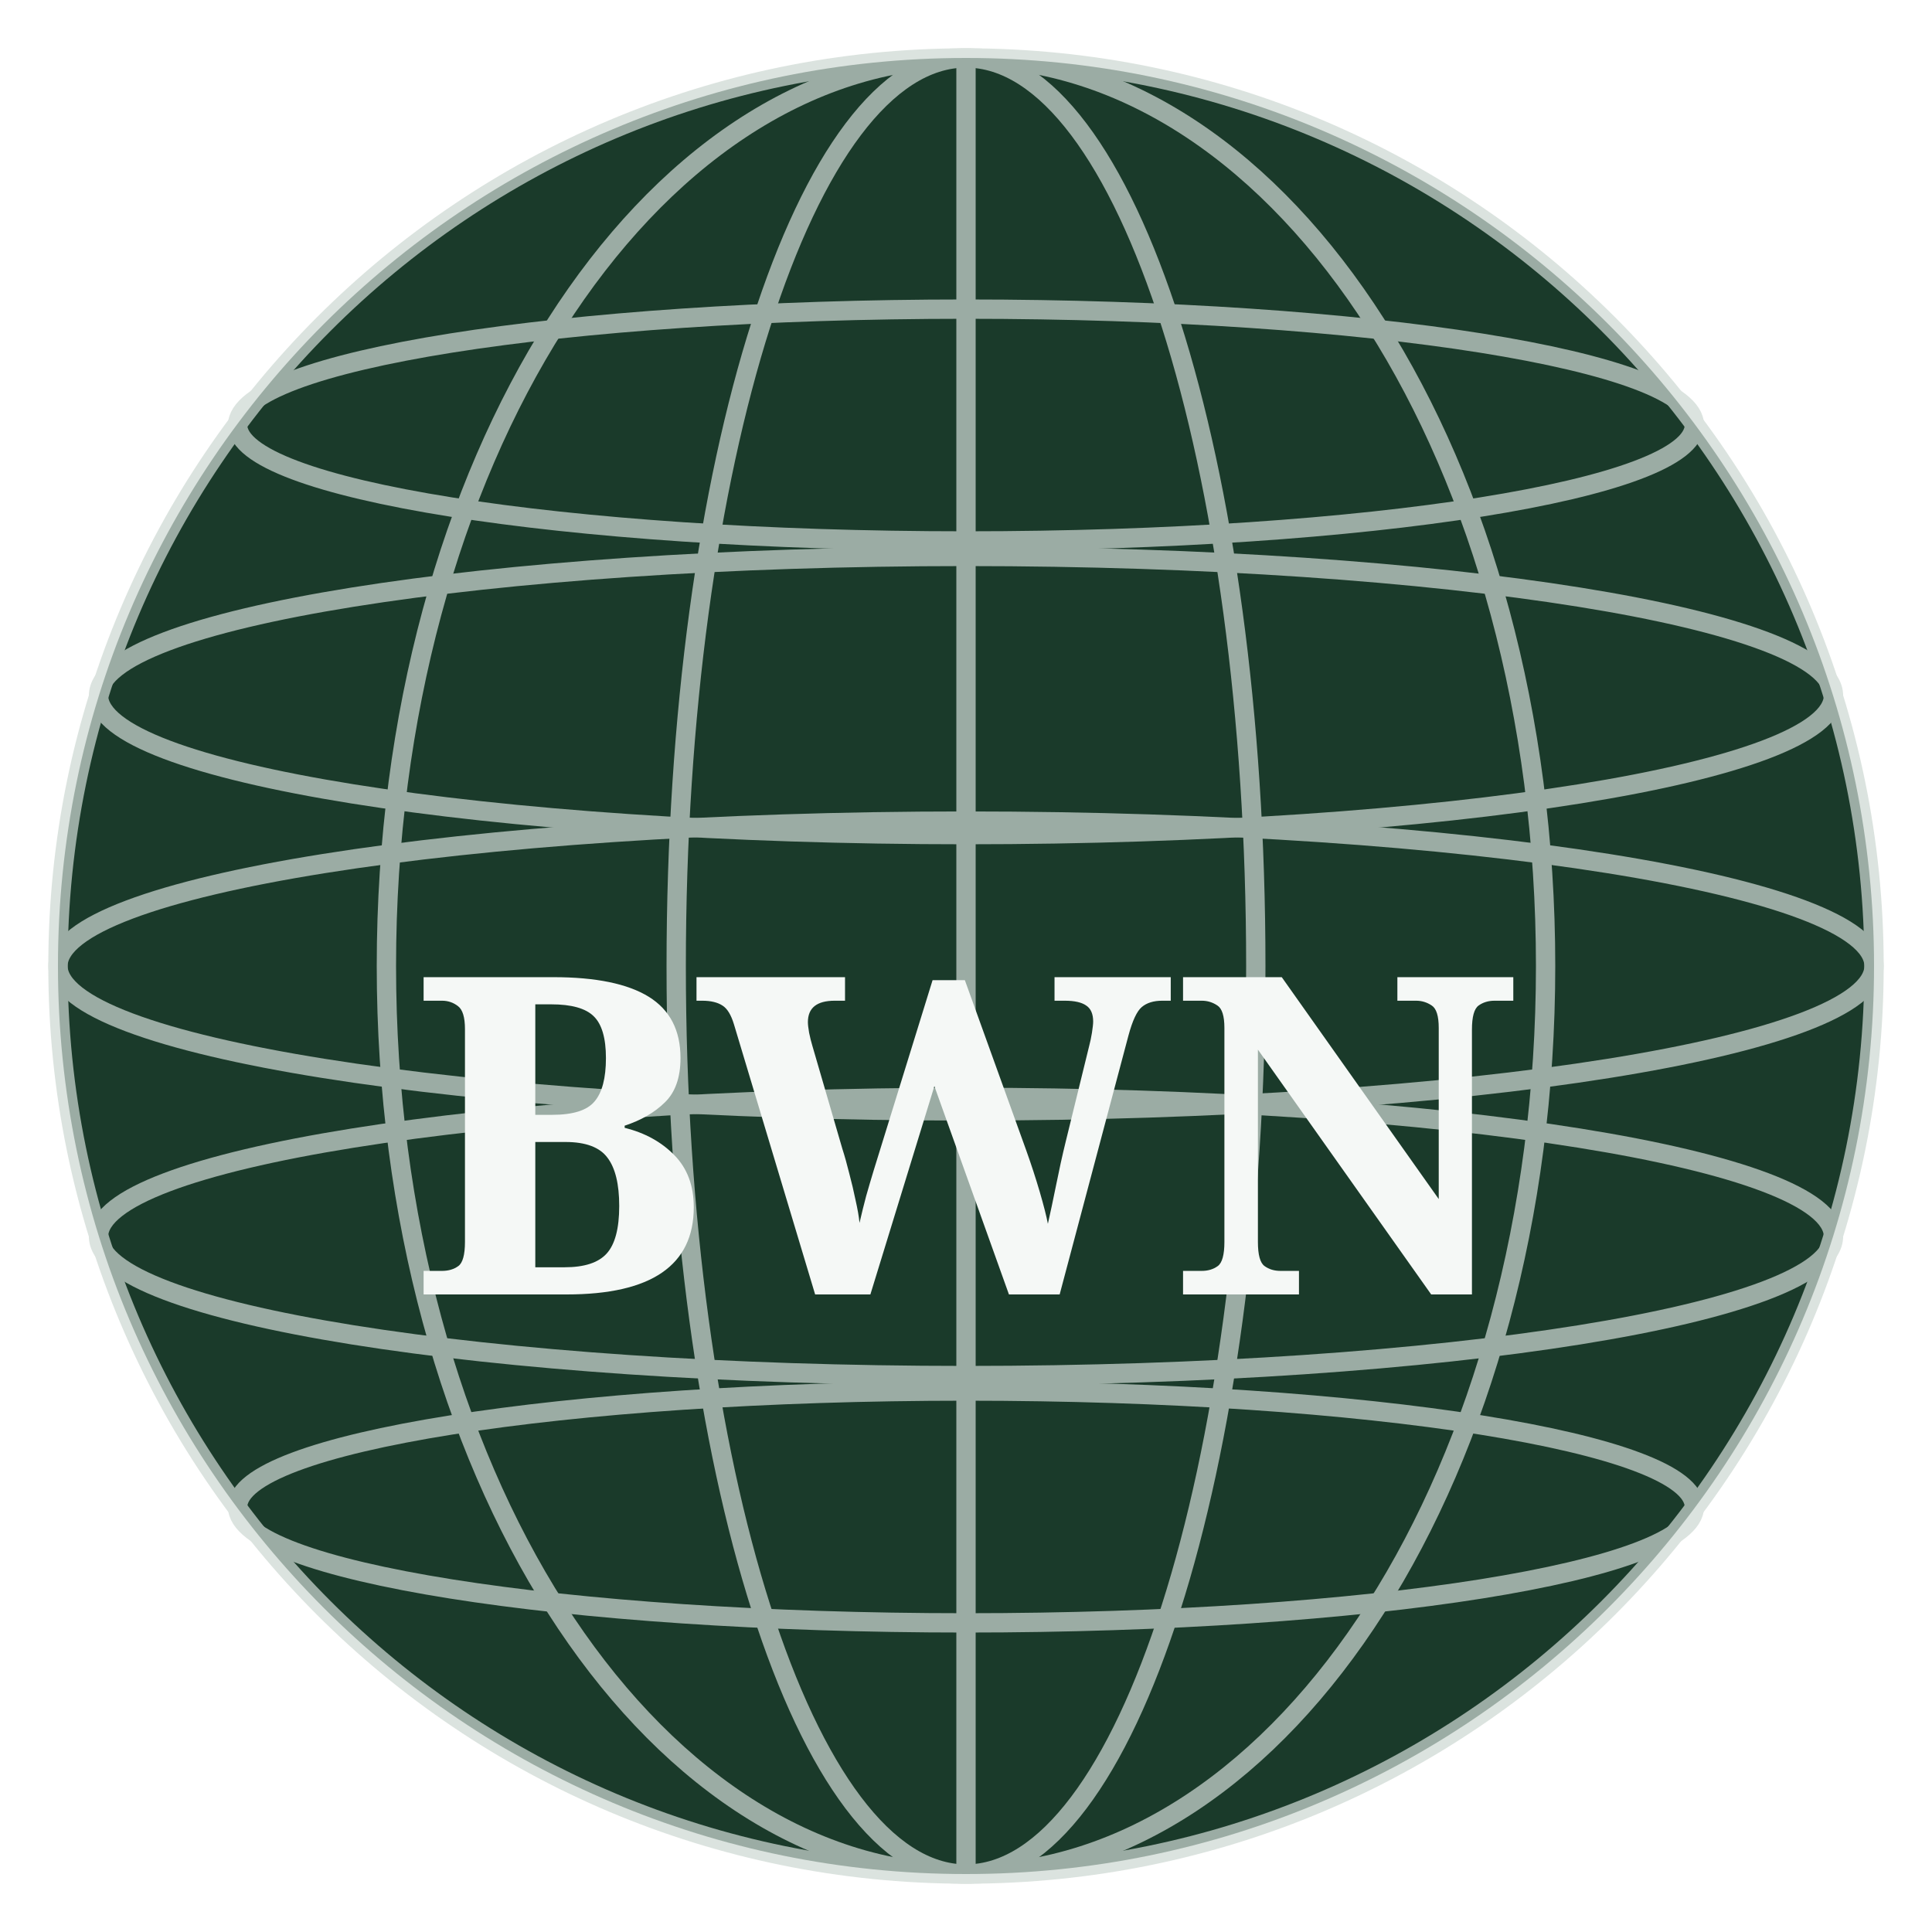
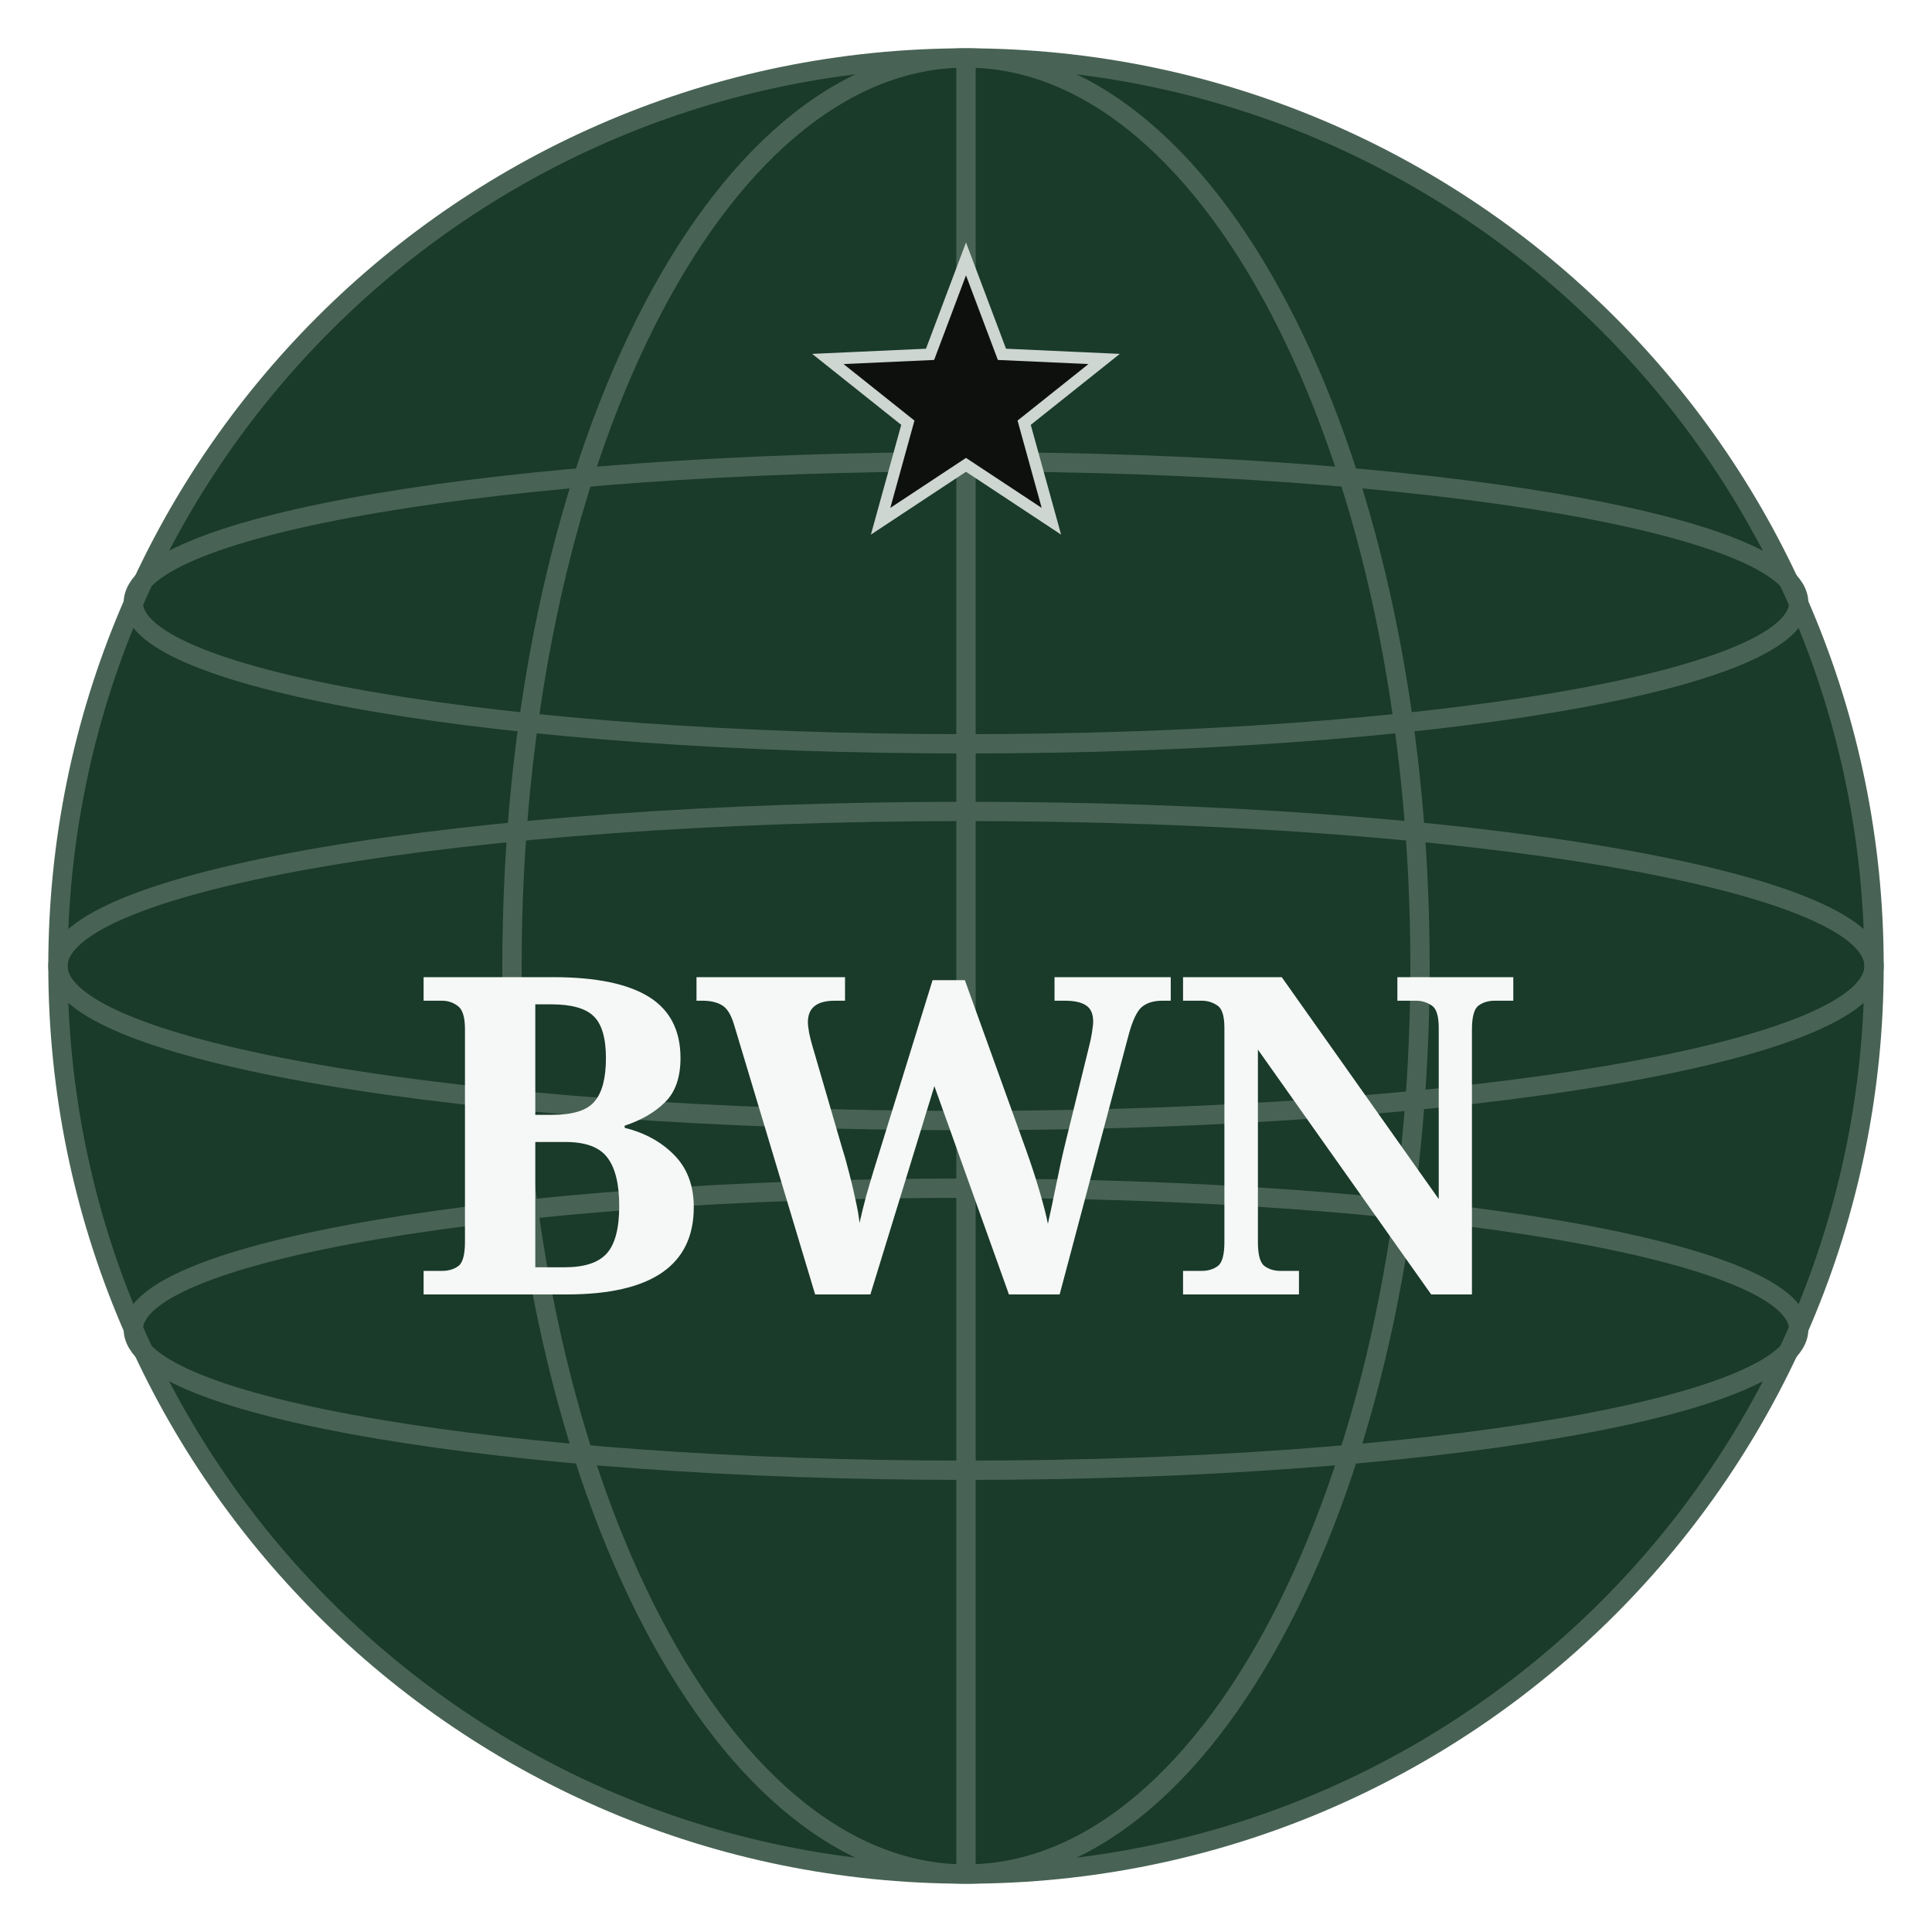
<svg xmlns="http://www.w3.org/2000/svg" viewBox="0 0 100 100">
  <circle cx="50" cy="50" r="47" fill="#1a3a2a" />
-   <g fill="none" stroke="#cdd8d2" stroke-width="1" opacity="0.72">
+   <g fill="none" stroke="#486355" stroke-width="1">
    <circle cx="50" cy="50" r="47" />
-     <ellipse cx="50" cy="50" rx="30" ry="47" />
-     <ellipse cx="50" cy="50" rx="15" ry="47" />
+     <ellipse cx="50" cy="50" rx="23.5" ry="47" />
    <line x1="50" y1="3" x2="50" y2="97" />
-     <ellipse cx="50" cy="50" rx="47" ry="7.5" />
-     <ellipse cx="50" cy="36" rx="44.9" ry="7.2" />
-     <ellipse cx="50" cy="64" rx="44.9" ry="7.2" />
-     <ellipse cx="50" cy="22" rx="37.7" ry="6" />
-     <ellipse cx="50" cy="78" rx="37.7" ry="6" />
+     <ellipse cx="50" cy="31.2" rx="43.1" ry="7.3" />
+     <ellipse cx="50" cy="50" rx="47" ry="8" />
+     <ellipse cx="50" cy="68.8" rx="43.1" ry="7.3" />
  </g>
+   <polygon points="50,13.4 51.86,18.34 57.15,18.58 53.01,21.88 54.42,26.98 50,24.06 45.58,26.98 46.99,21.88 42.85,18.58 48.14,18.34" fill="#0e100e" stroke="#cdd6d1" stroke-width="0.6" />
  <text x="50" y="67" text-anchor="middle" font-family="Georgia,serif" font-size="23" font-weight="bold" fill="#f5f8f6">BWN</text>
</svg>
